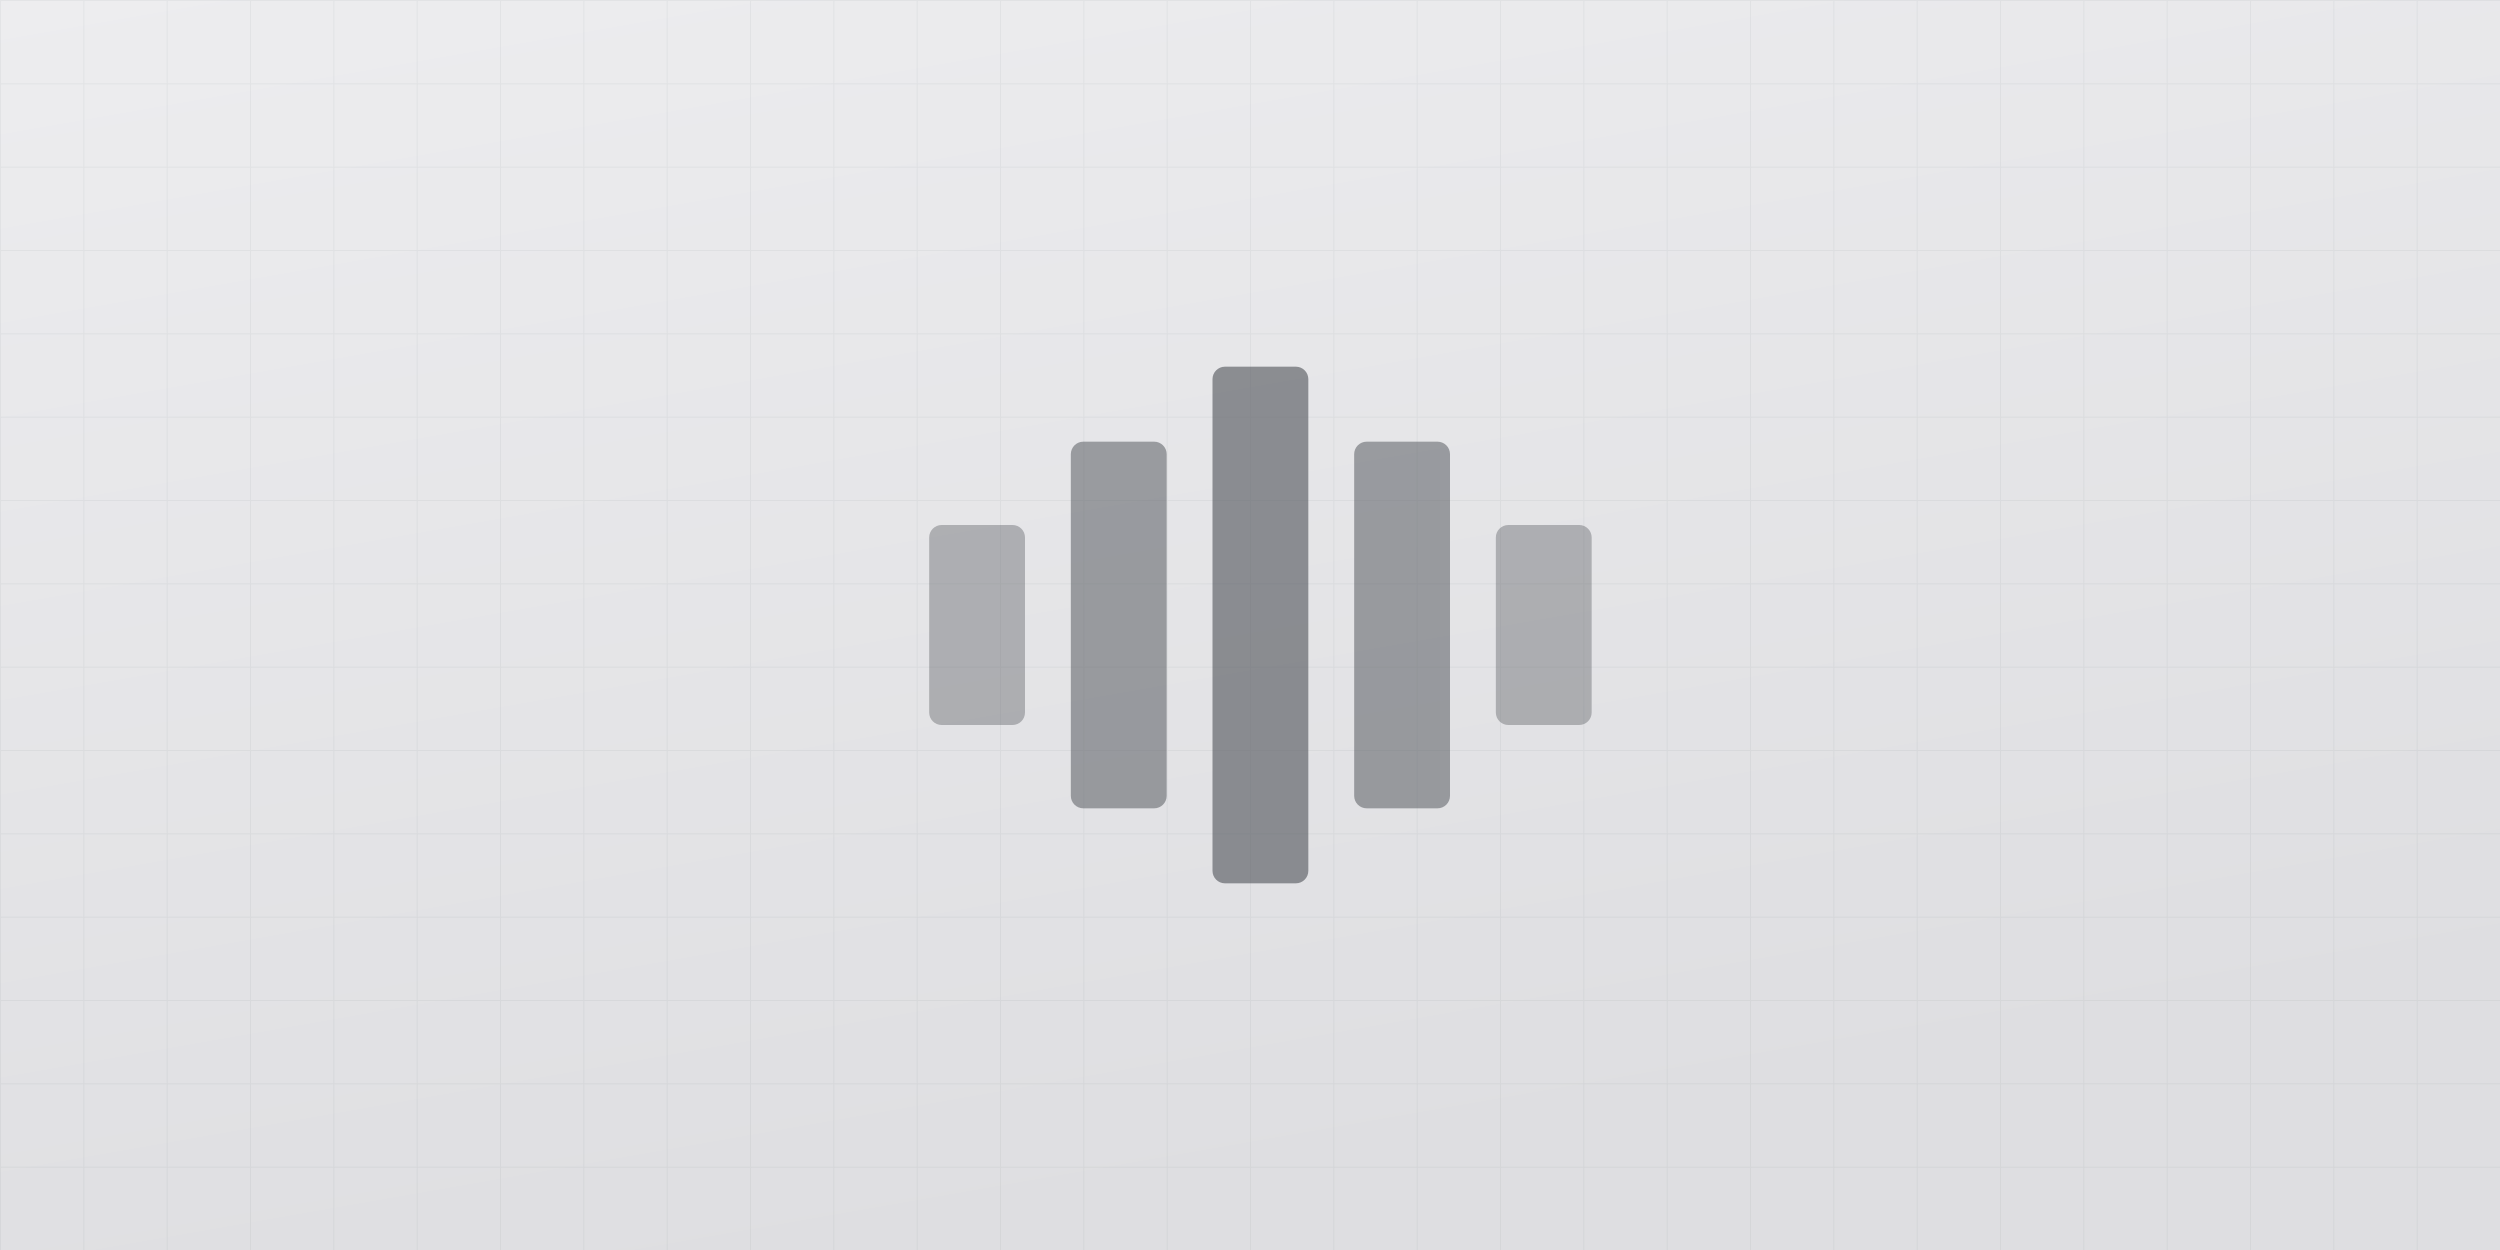
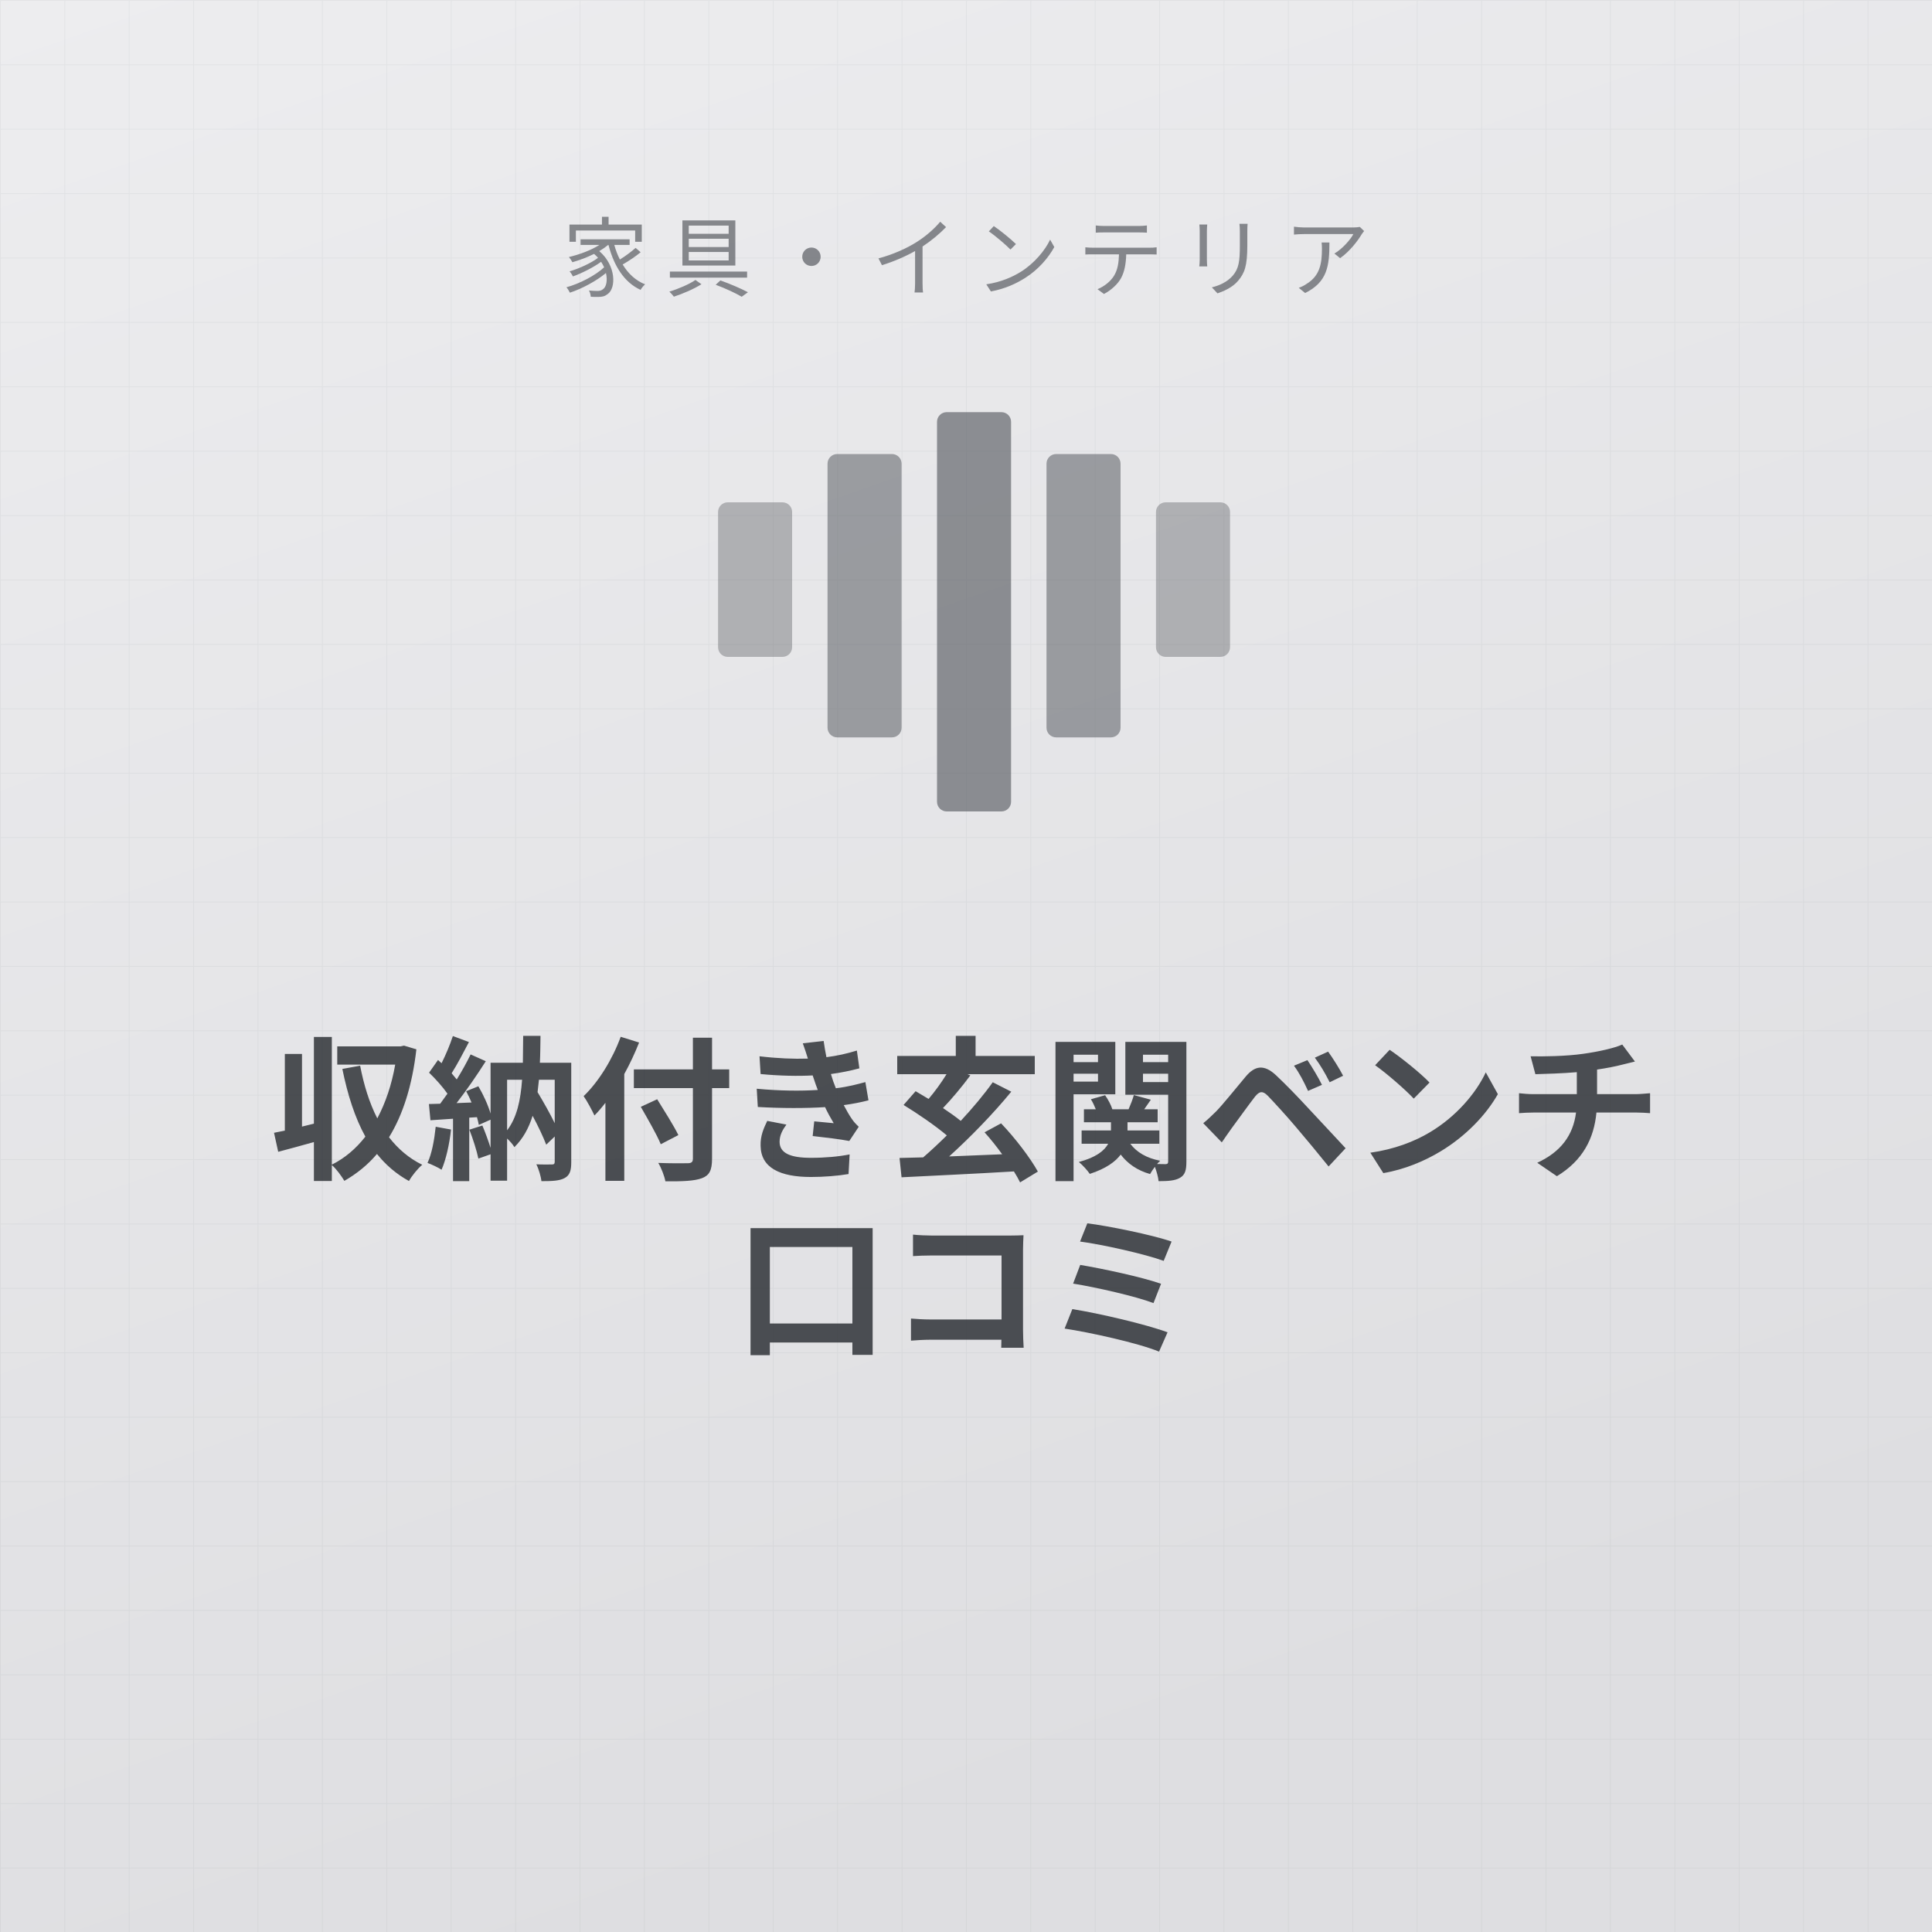
- <svg xmlns="http://www.w3.org/2000/svg" width="1200" height="600" viewBox="0 0 1200 600" role="presentation" aria-hidden="true">
+ <svg xmlns="http://www.w3.org/2000/svg" width="1200" height="1200" viewBox="0 0 1200 1200" role="img" aria-label="収納付き玄関ベンチ 口コミ">
  <defs>
    <linearGradient id="shade" x1="0" y1="0" x2="0.35" y2="1">
      <stop offset="0%" stop-color="#EDEDEF" />
      <stop offset="100%" stop-color="#DEDEE1" />
    </linearGradient>
    <pattern id="grid" width="40" height="40" patternUnits="userSpaceOnUse">
      <path d="M40 0 L0 0 0 40" fill="none" stroke="#25282D" stroke-opacity=".05" stroke-width="1" />
    </pattern>
  </defs>
-   <rect width="1200" height="600" fill="url(#shade)" />
-   <rect width="1200" height="600" fill="url(#grid)" />
-   <rect x="446" y="252" width="46" height="96" rx="6" fill="#5A5D63" fill-opacity=".40" />
-   <rect x="514" y="212" width="46" height="176" rx="6" fill="#5A5D63" fill-opacity=".55" />
-   <rect x="582" y="176" width="46" height="248" rx="6" fill="#5A5D63" fill-opacity=".65" />
-   <rect x="650" y="212" width="46" height="176" rx="6" fill="#5A5D63" fill-opacity=".55" />
-   <rect x="718" y="252" width="46" height="96" rx="6" fill="#5A5D63" fill-opacity=".40" />
+   <rect width="1200" height="1200" fill="url(#shade)" />
+   <rect width="1200" height="1200" fill="url(#grid)" />
+   <rect x="446" y="312" width="46" height="96" rx="6" fill="#5A5D63" fill-opacity=".40" />
+   <rect x="514" y="282" width="46" height="176" rx="6" fill="#5A5D63" fill-opacity=".55" />
+   <rect x="582" y="256" width="46" height="248" rx="6" fill="#5A5D63" fill-opacity=".65" />
+   <rect x="650" y="282" width="46" height="176" rx="6" fill="#5A5D63" fill-opacity=".55" />
+   <rect x="718" y="312" width="46" height="96" rx="6" fill="#5A5D63" fill-opacity=".40" />
+   <text x="600" y="180" text-anchor="middle" font-family="&quot;Hiragino Sans&quot;, &quot;Noto Sans JP&quot;, &quot;Yu Gothic&quot;, sans-serif" font-size="54" letter-spacing="10" fill="#5A5D63" fill-opacity=".70">家具・インテリア</text>
+   <text x="600" y="725" text-anchor="middle" font-family="&quot;Hiragino Sans&quot;, &quot;Noto Sans JP&quot;, &quot;Yu Gothic&quot;, sans-serif" font-size="96" font-weight="700" fill="#25282D" fill-opacity=".80">収納付き玄関ベンチ</text>
+   <text x="600" y="835" text-anchor="middle" font-family="&quot;Hiragino Sans&quot;, &quot;Noto Sans JP&quot;, &quot;Yu Gothic&quot;, sans-serif" font-size="96" font-weight="700" fill="#25282D" fill-opacity=".80"> 口コミ</text>
</svg>
